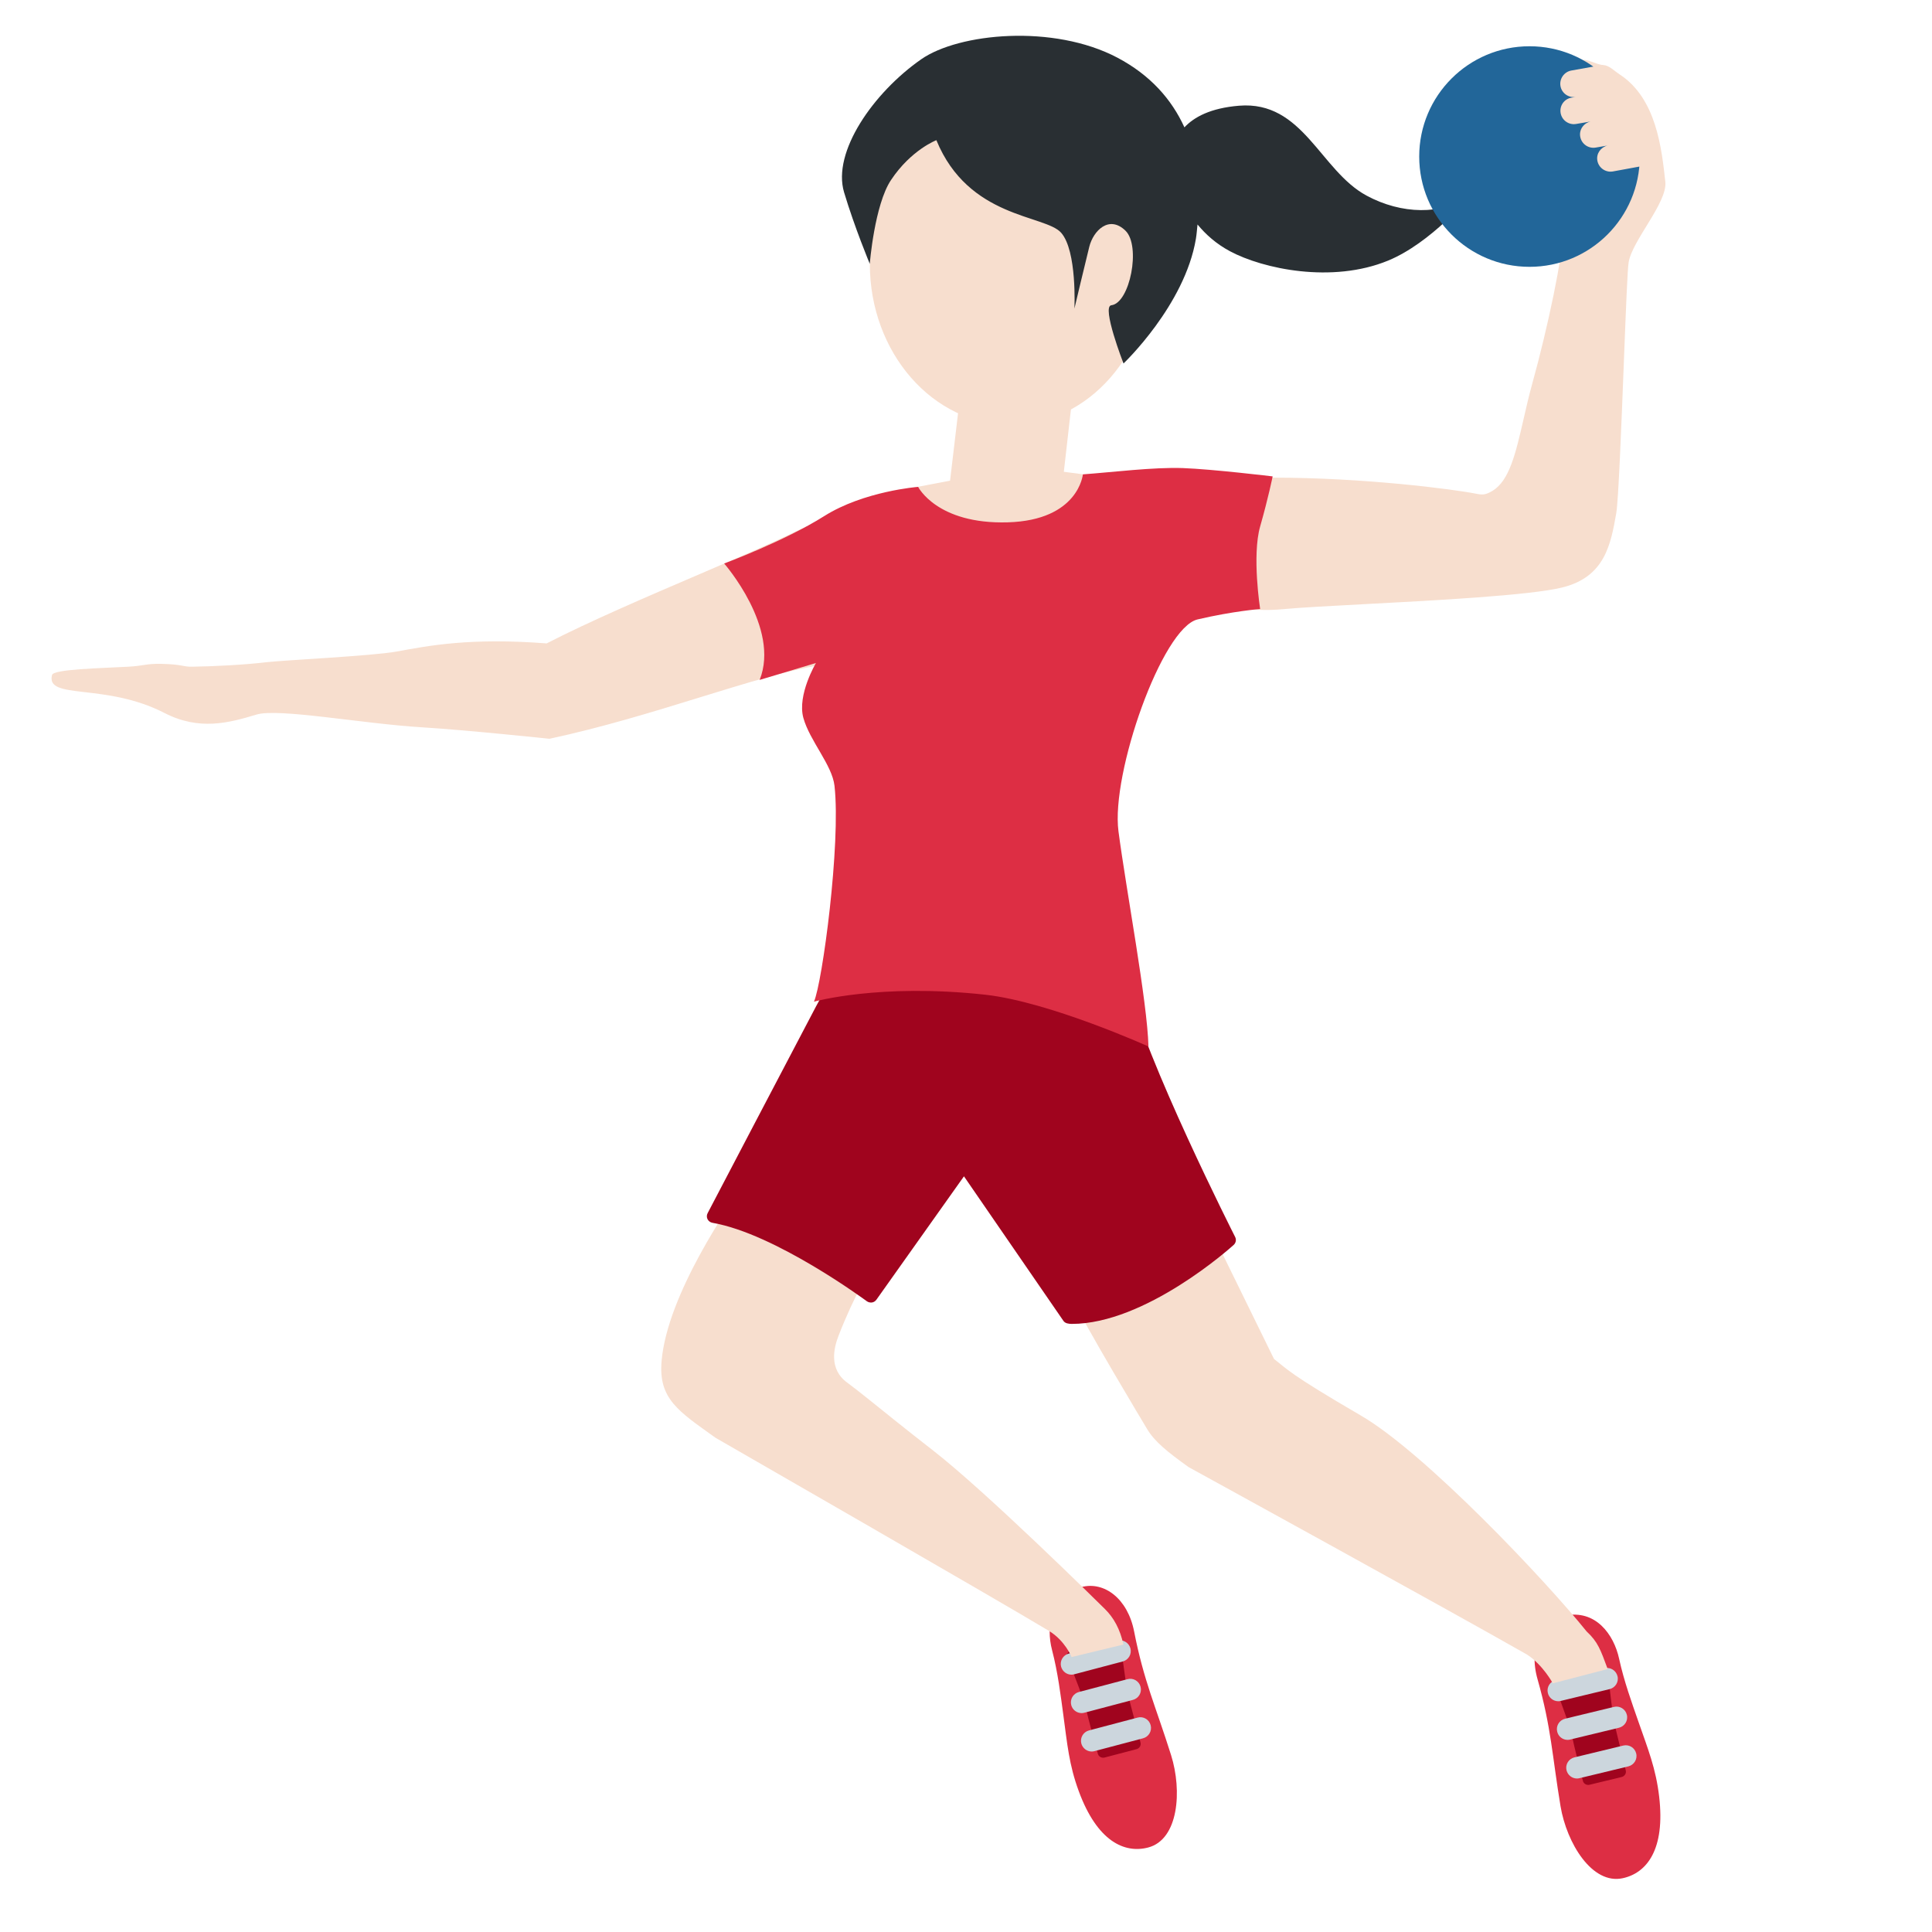
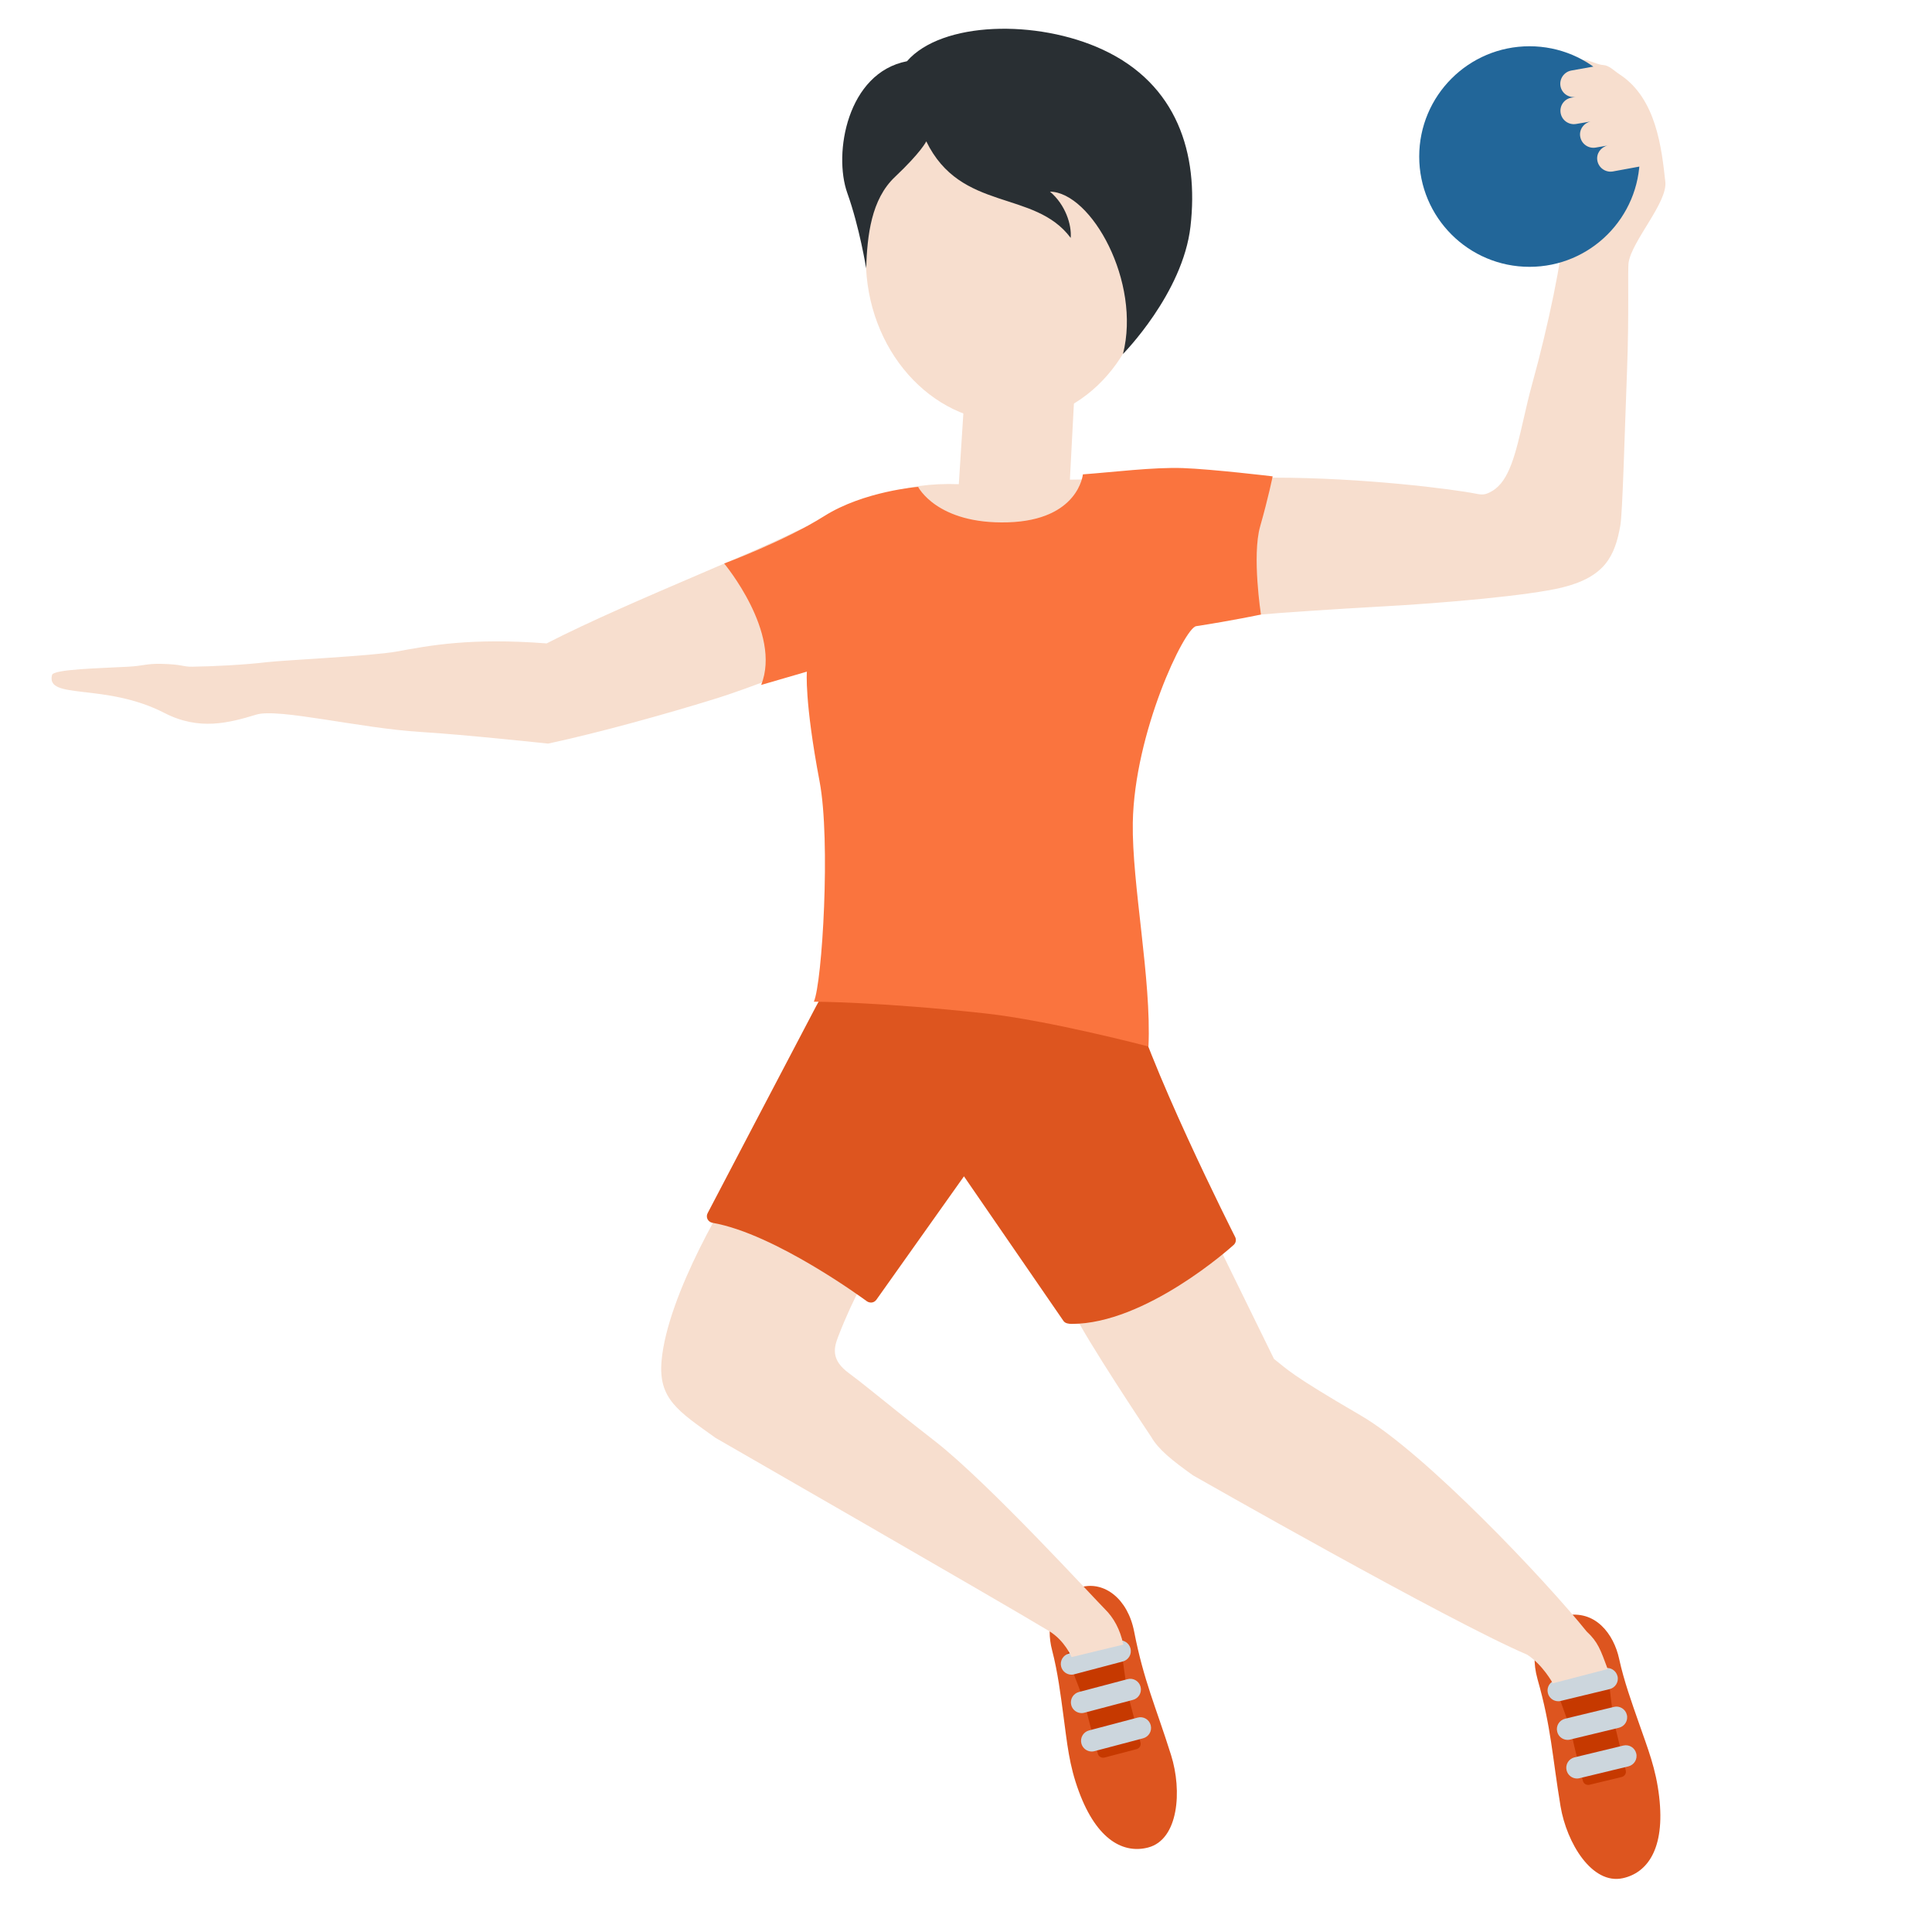
<svg xmlns="http://www.w3.org/2000/svg" viewBox="0 0 36 36">
-   <path fill="#DD2E44" d="M28.65 31.29c.257.905.272 1.425.428 2.365.115.69.588 1.466 1.158 1.343.452-.097.795-.538.68-1.52-.061-.525-.205-.877-.393-1.416-.108-.311-.264-.74-.353-1.153-.097-.45-.438-.928-1.018-.802-.43.091-.674.58-.502 1.183z" />
-   <path fill="#A0041E" d="M29.941 31.084c-.024-.017-.237-.141-.55-.054s-.425.267-.44.293c-.014.027.289.776.332.985.044.223.205.849.212.876.013.054.069.086.125.072l.597-.144c.056-.014.09-.068.077-.122l-.205-.845c-.058-.235-.123-1.044-.148-1.061z" />
-   <path fill="#CCD6DD" d="M29.384 33.14c.016 0 .031-.002.047-.006l.91-.22c.107-.026.174-.134.147-.241-.026-.107-.134-.173-.241-.147l-.91.22c-.107.026-.174.134-.147.241.023.091.104.153.194.153zm-.174-.72c.016 0 .031-.002.047-.006l.91-.22c.107-.026.174-.134.147-.241-.025-.107-.135-.174-.241-.147l-.91.22c-.107.026-.174.134-.147.241.022.092.103.153.194.153zm-.174-.72c.016 0 .031-.002.047-.006l.91-.22c.107-.026.174-.134.147-.241s-.134-.174-.241-.147l-.91.22c-.107.026-.174.134-.147.241.022.092.103.153.194.153z" />
-   <path fill="#DD2E44" d="M21.133 30.401c.18.923.402 1.394.688 2.302.21.667.139 1.573-.425 1.722-.447.118-.953-.12-1.294-1.047-.183-.496-.214-.875-.291-1.441-.044-.326-.1-.78-.207-1.188-.117-.445-.029-1.025.545-1.176.425-.113.864.213.984.828z" />
-   <path fill="#A0041E" d="M20.862 30.571c-.024-.017-.24-.136-.551-.043-.311.094-.42.275-.434.302-.013.027.304.77.351.978.049.222.221.845.229.871.014.054.071.084.126.07l.594-.156c.056-.015.089-.07.075-.124l-.221-.841c-.062-.233-.144-1.041-.169-1.057z" />
-   <path fill="#CCD6DD" d="M20.342 32.637c.017 0 .034-.002.051-.007l.905-.239c.107-.028.171-.137.143-.244-.027-.106-.137-.172-.244-.142l-.905.239c-.107.028-.171.137-.143.244.024.089.105.149.193.149zm-.188-.716c.017 0 .034-.002.051-.007l.905-.239c.107-.028.171-.137.143-.244-.027-.106-.138-.172-.244-.142l-.905.239c-.107.028-.171.137-.143.244.023.089.104.149.193.149zm-.189-.716c.017 0 .034-.002.051-.007l.905-.239c.107-.028.171-.137.143-.244-.028-.106-.139-.173-.244-.142l-.905.239c-.107.028-.171.137-.143.244.024.089.105.149.193.149z" />
-   <g fill="#F7DECE">
-     <path d="M19.958 24.146l2.5-1.438 1.281 2.614c.24.185.28.276 1.615 1.052 1.203.699 3.46 3.091 4.21 4.025.213.198.259.341.393.701l-1.023.266s-.182-.34-.476-.533c-1.438-.821-6.309-3.495-6.309-3.495-.394-.283-.64-.478-.78-.72 0 0-1.192-1.979-1.411-2.472zm-6.037-2.159l2.501 1.313c-.171.271-.513.854-.797 1.59-.083.213-.191.618.163.874.2.146.59.466.889.704.204.163.438.349.714.563.997.778 3.032 2.787 3.198 2.951.166.164.283.377.344.662-.087.019-.965.233-.965.233s-.123-.307-.421-.487c-.929-.561-6.214-3.599-6.214-3.599-.69-.495-1.067-.722-1.005-1.432.107-1.24 1.263-2.915 1.593-3.372zm8.503-12.665c.268-.28.705-.422 1.299-.422 1.689 0 3.358.215 3.783.3.118.023.173.024.301-.052.318-.188.435-.697.583-1.341.049-.217.102-.445.165-.672.279-1.001.588-2.46.55-2.736-.053-.384.312-3.219.356-3.262.071-.07.274.067.413.075.111.007.19.098.308.176.682.447.78 1.376.849 2 .042.386-.62 1.095-.684 1.502-.021.133-.048.804-.09 1.888-.044 1.135-.099 2.549-.141 2.788-.101.572-.208 1.186-1.01 1.382-.604.147-2.378.241-3.673.309-.65.035-1.213.064-1.512.093-.647.062-1.198-.058-1.515-.331-.192-.167-.296-.389-.309-.66-.016-.443.092-.793.327-1.037zM2.393 12.423c.285-.016.335-.059.612-.053.406.009.393.056.577.053.399-.006.967-.034 1.387-.084.31-.037 1.968-.116 2.419-.198.614-.113 1.384-.261 2.798-.152.794-.409 1.869-.87 2.823-1.279.699-.3 1.359-.583 1.802-.8.223-.109.442-.165.652-.165.156 0 .308.031.449.092.325.141.568.43.686.813.043.142.162.638-.108 1.073-.216.347-.624.573-1.214.671-.618.102-1.367.333-2.234.6-.857.265-1.82.561-2.804.772 0 0-1.555-.164-2.367-.213-1.124-.068-2.682-.362-3.092-.238-.518.157-1.068.303-1.715-.03-1.106-.569-2.212-.236-2.095-.707.027-.109.881-.125 1.424-.155zm15.779-7.43c.062-.564.59-1 1.148-.934.564.062.977.558.914 1.122l-.411 3.61.355.047s.363 1.057-1.449 1.057-1.621-.825-1.621-.825l.595-.113.469-3.964z" />
-     <ellipse cx="18.833" cy="4.917" rx="2.625" ry="3" />
-   </g>
-   <path fill="#292F33" d="M17.166 1.104c.699-.487 2.461-.66 3.656-.029.615.325 1.011.778 1.248 1.298.181-.193.487-.359 1.016-.403 1.196-.099 1.513 1.208 2.378 1.675.653.352 1.4.364 1.921.013 0 0-.716.867-1.52 1.198-1.045.43-2.333.154-2.947-.175-.258-.138-.452-.314-.604-.498-.01.089-.015.177-.03.266-.207 1.24-1.349 2.324-1.349 2.324s-.414-1.064-.227-1.085c.347-.039.555-1.105.264-1.389-.306-.299-.6 0-.675.3S20.02 5.75 20.02 5.75s.052-1.076-.248-1.414c-.3-.337-1.724-.262-2.324-1.724 0 0-.47.179-.845.742-.309.464-.396 1.562-.396 1.562s-.283-.678-.479-1.333c-.224-.749.543-1.855 1.438-2.479z" />
-   <g fill="#A0041E">
+   <path fill="#DD551F" d="M28.65 31.29c.257.905.272 1.425.428 2.365.115.69.588 1.466 1.158 1.343.452-.097.795-.538.68-1.52-.061-.525-.205-.877-.393-1.416-.108-.311-.264-.74-.353-1.153-.097-.45-.438-.928-1.018-.802-.43.091-.673.58-.502 1.183z" />
+   <path fill="#C63900" d="M29.941 31.084c-.024-.017-.237-.141-.55-.054-.313.087-.425.267-.44.293-.014.027.289.776.332.985.044.223.205.849.212.876.013.054.069.086.125.072l.597-.144c.056-.014.09-.068.077-.122l-.205-.845c-.057-.235-.123-1.044-.148-1.061z" />
+   <path fill="#CCD6DD" d="M29.385 33.14c.016 0 .031-.002.047-.006l.91-.22c.107-.026.174-.134.147-.241-.026-.107-.134-.173-.241-.147l-.91.22c-.107.026-.174.134-.147.241.022.091.103.153.194.153zm-.175-.72c.016 0 .031-.002.047-.006l.91-.22c.107-.026.174-.134.147-.241-.025-.107-.135-.174-.241-.147l-.91.22c-.107.026-.174.134-.147.241.022.092.103.153.194.153zm-.174-.72c.016 0 .031-.002.047-.006l.91-.22c.107-.026.174-.134.147-.241s-.134-.174-.241-.147l-.91.22c-.107.026-.174.134-.147.241.022.092.103.153.194.153z" />
+   <path fill="#DD551F" d="M21.133 30.401c.18.923.402 1.394.688 2.302.21.667.139 1.573-.425 1.722-.447.118-.953-.12-1.294-1.047-.183-.496-.214-.875-.291-1.441-.044-.326-.1-.78-.207-1.188-.117-.445-.029-1.025.545-1.176.425-.113.864.213.984.828z" />
+   <path fill="#C63900" d="M20.862 30.571c-.024-.017-.24-.136-.551-.043-.311.094-.42.275-.434.302-.013.027.304.77.351.978.049.222.221.845.229.871.014.054.071.084.126.07l.594-.156c.056-.015.089-.07.075-.124l-.221-.841c-.062-.233-.144-1.041-.169-1.057z" />
+   <path fill="#CCD6DD" d="M20.343 32.637c.017 0 .034-.002.051-.007l.905-.239c.107-.028.171-.137.143-.244-.027-.106-.137-.172-.244-.142l-.905.239c-.107.028-.171.137-.143.244.023.089.104.149.193.149zm-.189-.716c.017 0 .034-.002.051-.007l.905-.239c.107-.028.171-.137.143-.244-.027-.106-.138-.172-.244-.142l-.905.239c-.107.028-.171.137-.143.244.023.089.104.149.193.149zm-.188-.716c.017 0 .034-.002.051-.007l.905-.239c.107-.028.171-.137.143-.244-.028-.106-.139-.173-.244-.142l-.905.239c-.107.028-.171.137-.143.244.023.089.104.149.193.149z" />
+   <path d="M19.984 24.417l2.474-1.709 1.281 2.614c.24.185.28.276 1.615 1.052 1.203.699 3.46 3.091 4.21 4.025.213.198.259.341.393.701l-1.023.266s-.182-.34-.476-.533c-1.453-.618-6.23-3.343-6.23-3.343-.394-.283-.64-.478-.78-.72 0 0-1.245-1.86-1.464-2.353zm-6.078-2.65l2.515 1.534c-.171.271-.513.854-.797 1.59-.083.213-.154.445.201.701.2.146.59.466.889.704.204.163.438.349.714.563.997.778 2.994 2.961 3.16 3.124.166.164.283.377.344.662-.087.019-.965.233-.965.233s-.123-.307-.421-.487c-.929-.561-6.214-3.599-6.214-3.599-.69-.495-1.067-.722-1.005-1.432.108-1.241 1.249-3.137 1.579-3.593zm8.518-12.445c.268-.28.705-.422 1.299-.422 1.689 0 3.358.215 3.783.3.118.023.173.024.301-.052.318-.188.435-.697.583-1.341.049-.217.102-.445.165-.672.279-1.001.588-2.46.55-2.736-.053-.384.312-3.219.356-3.262.071-.07.274.067.413.075.111.007.19.098.308.176.682.447.78 1.376.849 2 .042.386-.62 1.095-.684 1.502-.021.133.012.946-.03 2.03-.044 1.135-.082 2.63-.124 2.869-.101.572-.285.962-1.087 1.159-.604.147-2.17.29-3.465.359-.65.035-1.848.115-2.147.144-.647.062-.771-.158-1.088-.432-.192-.167-.296-.389-.309-.66-.016-.443.092-.793.327-1.037zM2.393 12.423c.285-.016.335-.059.612-.053.406.009.393.056.577.053.399-.006.967-.034 1.387-.084.31-.037 1.968-.116 2.419-.198.614-.113 1.384-.261 2.798-.152.794-.409 1.869-.87 2.823-1.279.699-.3 1.359-.583 1.802-.8.223-.109.442-.165.652-.165.156 0 .308.031.449.092.325.141.568.43.686.813.043.142.162.638-.108 1.073-.216.347-.624.573-1.214.671-.618.102-1.111.368-1.979.636-.857.265-2.101.615-3.084.826 0 0-1.562-.168-2.374-.217-1.124-.068-2.651-.447-3.06-.324-.518.157-1.068.303-1.715-.03-1.106-.569-2.212-.236-2.095-.707.027-.109.881-.125 1.424-.155z" fill="#F7DECE" />
+   <g fill="#DD551F">
    <path d="M20.896 18.375c.318 1.396 2.009 4.729 2.009 4.729s-1.639 1.477-2.987 1.437L17.963 21.7l-1.735 2.446s-1.713-1.274-2.931-1.485c0 0 1.666-3.182 2.023-3.856.357-.674 1.057-1.547 1.057-1.547s4.271.028 4.519 1.117z" />
    <path d="M19.815 24.612l-1.853-2.693-1.632 2.3c-.02.027-.049.046-.082.051-.032.004-.066-.003-.094-.022-.018-.013-1.703-1.259-2.879-1.463-.039-.007-.073-.032-.091-.067-.018-.036-.017-.078.002-.113 0 0 1.666-3.183 2.022-3.857.358-.676 1.042-1.53 1.07-1.566.023-.03.06-.047.098-.047h.001c.447.003 4.377.062 4.64 1.214.31 1.365 1.981 4.667 1.998 4.7.026.051.014.111-.028.149-.067.061-1.646 1.471-3.016 1.471-.058-.001-.123-.008-.156-.057zm.959-6.209c-.163-.714-2.72-1.001-4.336-1.019-.149.19-.707.912-1.008 1.479-.311.587-1.613 3.076-1.945 3.709 1.05.248 2.342 1.132 2.715 1.398l1.662-2.343c.023-.033.062-.053.102-.053h.001c.041 0 .079.021.102.054l1.918 2.788c1.115-.008 2.444-1.073 2.765-1.345-.275-.545-1.684-3.383-1.976-4.668z" />
  </g>
-   <path fill="#DD2E44" d="M22.043 8.722c-.549-.02-1.321.078-1.865.117 0 0-.078.855-1.399.894-1.321.039-1.671-.661-1.671-.661s-1.01.078-1.749.544c-.738.466-1.865.884-1.865.884s1.049 1.197.661 2.169l1.049-.315s-.352.593-.235 1.021c.117.427.538.88.581 1.269.12 1.082-.227 3.672-.383 4.021 0 0 1.225-.346 3.191-.13 1.202.133 3.042.965 3.042.965-.022-.842-.413-2.902-.559-4.01-.142-1.079.814-3.793 1.474-3.948.661-.155 1.166-.194 1.166-.194s-.155-.994 0-1.538.233-.933.233-.933-1.121-.135-1.671-.155z" />
+   <path fill="#F7DECE" d="M29.282 1.82l.079-.014c-.134.021-.261-.069-.284-.203-.023-.135.068-.265.204-.289l.513-.092.825.901.25.922-.817.15c-.135.023-.265-.068-.288-.204-.022-.129.064-.248.189-.279l-.22.038c-.135.023-.265-.068-.288-.204-.023-.131.065-.253.194-.282l-.271.046c-.135.023-.265-.068-.288-.204s.067-.263.202-.286zm-7.901 2.909c.084 1.655-1.021 3.056-2.469 3.131-1.446.074-2.69-1.208-2.774-2.863-.086-1.654 1.02-3.056 2.468-3.13 1.447-.074 2.691 1.208 2.775 2.862z" />
+   <path fill="#F7DECE" d="M17.866 9.022l.254-3.952c.033-.552.525-1 1.071-.964.551.032.977.493.944 1.045l-.199 3.787 2.674-.039-.671 1.81c.004.261-5.995-.536-6.528-.38-.001 0 .282-1.386 2.455-1.307z" />
+   <path fill="#292F33" d="M16.139 4.998s-.121-.757-.351-1.402c-.263-.737-.002-2.239 1.112-2.455.648-.745 2.424-.785 3.65-.215 1.385.643 1.789 1.935 1.633 3.294-.143 1.249-1.258 2.376-1.258 2.376.342-1.342-.589-3.012-1.36-3.025.287.242.406.615.386.862-.677-.908-2.046-.474-2.691-1.799 0 0-.092.198-.583.662-.445.419-.516 1.09-.538 1.702z" />
+   <path fill="#FA743E" d="M22.043 8.722c-.549-.02-1.321.078-1.865.117 0 0-.078.855-1.399.894-1.321.039-1.671-.661-1.671-.661s-1.01.078-1.749.544c-.738.466-1.865.884-1.865.884s1.078 1.291.689 2.263l.852-.248s-.048.542.237 2.047c.209 1.102.049 3.754-.107 4.103 0 0 1.224.002 3.189.218 1.205.132 3.046.617 3.046.617.058-1.25-.31-3.028-.292-4.168.028-1.679.962-3.63 1.18-3.664.671-.103 1.208-.217 1.208-.217s-.17-1.098-.015-1.642c.155-.544.233-.933.233-.933s-1.121-.134-1.671-.154z" />
  <circle fill="#269" cx="28.5" cy="2.917" r="2.055" />
-   <path fill="#F7DECE" d="M29.282 1.82l.079-.014c-.134.021-.261-.069-.284-.203-.023-.135.068-.265.204-.289l.513-.092.825.901.25.922-.817.15c-.135.023-.265-.068-.288-.204-.022-.129.064-.248.189-.279l-.22.038c-.135.023-.265-.068-.288-.204-.023-.131.065-.253.194-.282l-.271.046c-.135.023-.265-.068-.288-.204s.066-.263.202-.286z" />
+   <path fill="#F7DECE" d="M29.282 1.82l.079-.014c-.134.021-.261-.069-.284-.203-.023-.135.068-.265.204-.289l.513-.092.825.901.25.922-.817.15c-.135.023-.265-.068-.288-.204-.022-.129.064-.248.189-.279l-.22.038c-.135.023-.265-.068-.288-.204-.023-.131.065-.253.194-.282l-.271.046c-.135.023-.265-.068-.288-.204s.067-.263.202-.286z" />
</svg>
